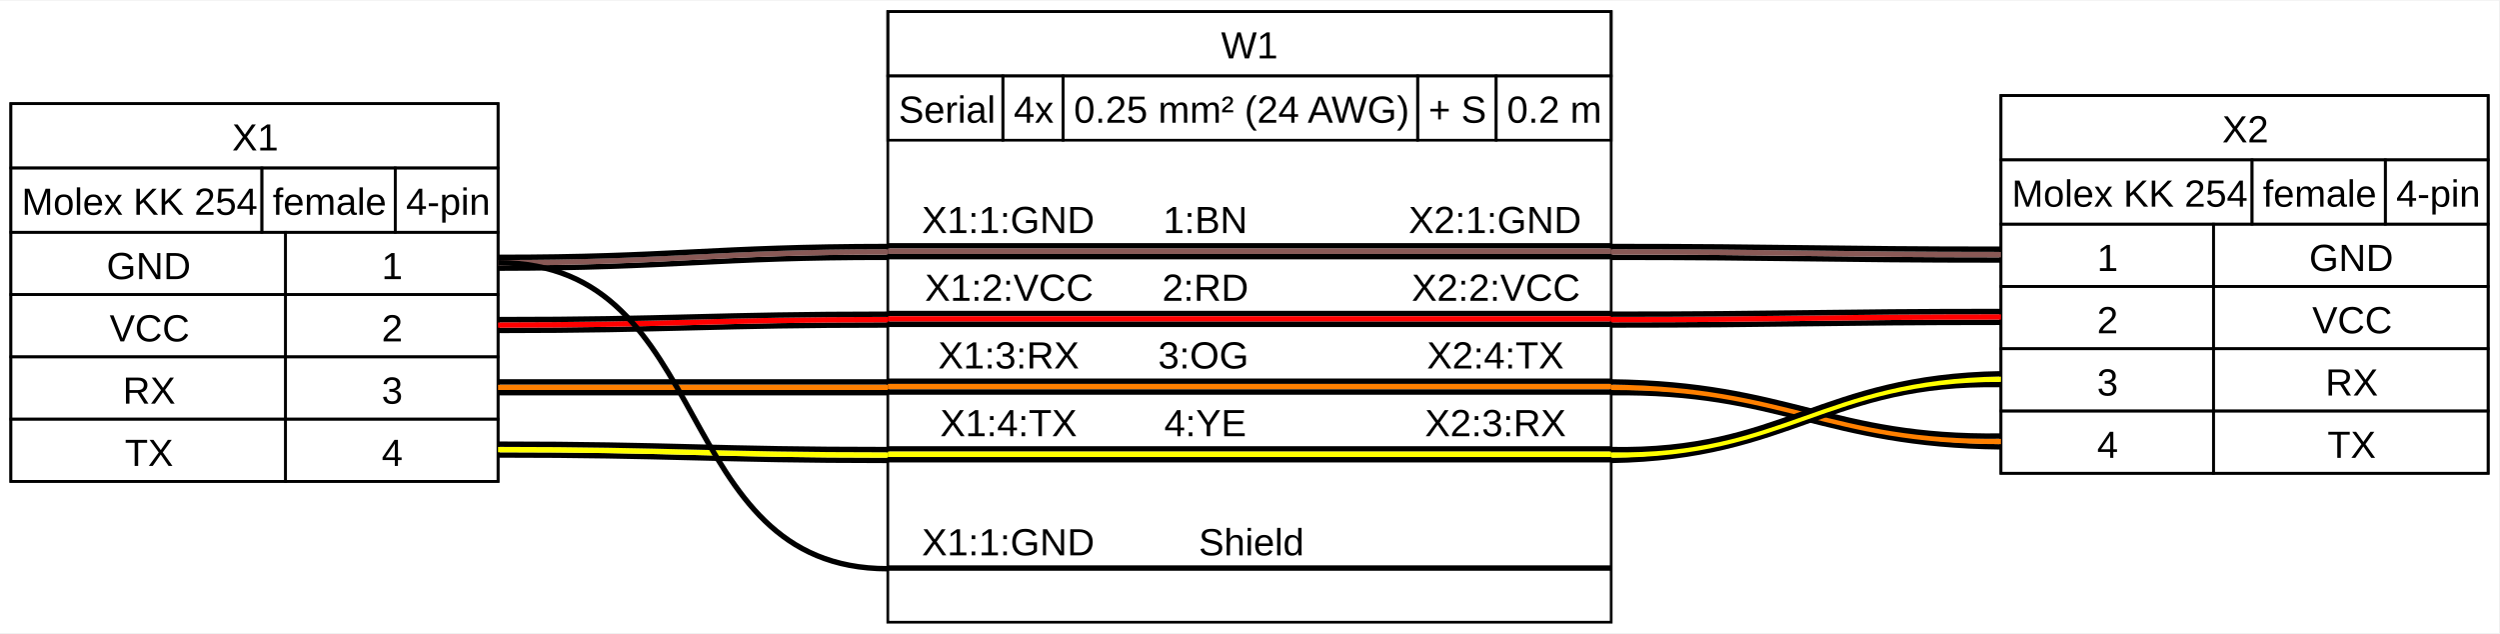
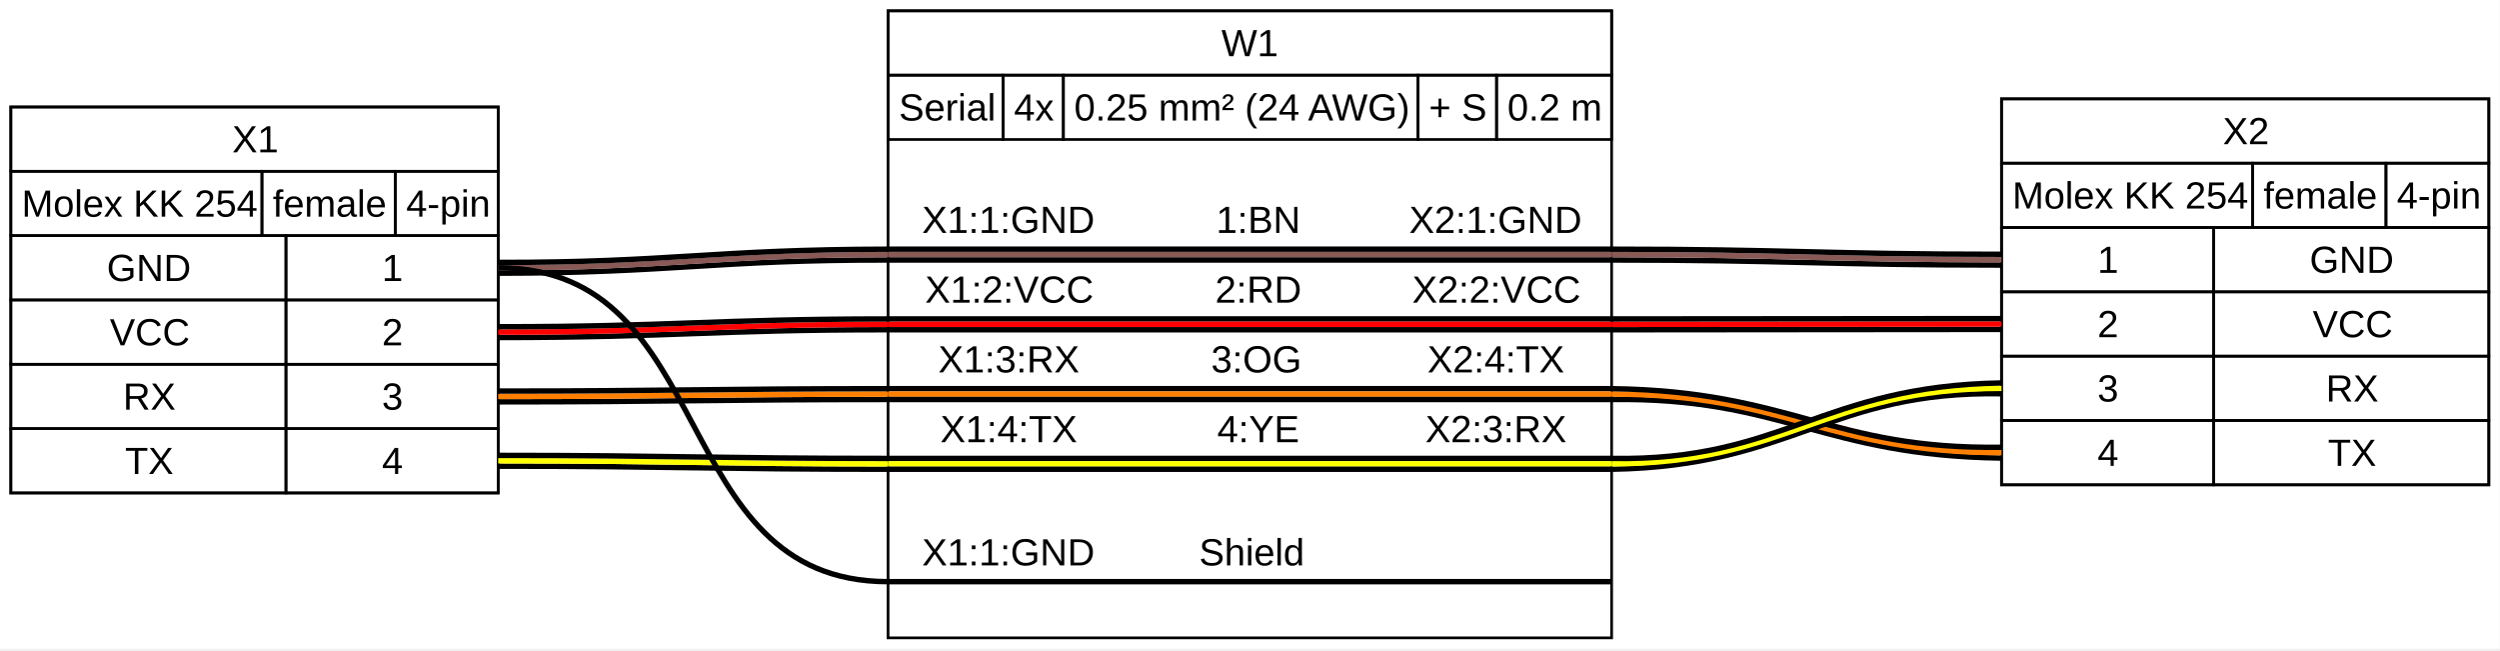
- <svg xmlns="http://www.w3.org/2000/svg" width="923pt" height="234pt" viewBox="0.00 0.00 923.25 233.50">
-   <g id="graph0" class="graph" transform="scale(1 1) rotate(0) translate(4 229.5)">
-     <polygon fill="#ffffff" stroke="none" points="-4,4 -4,-229.5 919.25,-229.5 919.25,4 -4,4" />
+ <svg xmlns="http://www.w3.org/2000/svg" width="923pt" height="240pt" viewBox="0.00 0.00 923.00 240.00">
+   <g id="graph0" class="graph" transform="scale(1 1) rotate(0) translate(4 235.5)">
+     <polygon fill="#ffffff" stroke="none" points="-4,4 -4,-235.5 919.25,-235.5 919.25,4 -4,4" />
    <g id="node1" class="node">
-       <polygon fill="#ffffff" stroke="black" points="180,-191.5 0,-191.5 0,-52 180,-52 180,-191.5" />
-       <polygon fill="none" stroke="black" points="0,-167.75 0,-191.5 180,-191.5 180,-167.75 0,-167.75" />
-       <text text-anchor="start" x="81.75" y="-174.2" font-family="arial" font-size="14.00">X1</text>
-       <polygon fill="none" stroke="black" points="0,-144 0,-167.75 92.75,-167.75 92.75,-144 0,-144" />
-       <text text-anchor="start" x="4" y="-150.45" font-family="arial" font-size="14.00">Molex KK 254</text>
-       <polygon fill="none" stroke="black" points="92.75,-144 92.75,-167.75 142,-167.75 142,-144 92.75,-144" />
-       <text text-anchor="start" x="96.75" y="-150.45" font-family="arial" font-size="14.00">female</text>
-       <polygon fill="none" stroke="black" points="142,-144 142,-167.75 180,-167.75 180,-144 142,-144" />
-       <text text-anchor="start" x="146" y="-150.45" font-family="arial" font-size="14.00">4-pin</text>
-       <polygon fill="none" stroke="black" points="0,-121 0,-144 101.5,-144 101.5,-121 0,-121" />
-       <text text-anchor="start" x="35.38" y="-126.7" font-family="arial" font-size="14.00">GND</text>
-       <polygon fill="none" stroke="black" points="101.5,-121 101.5,-144 180,-144 180,-121 101.5,-121" />
-       <text text-anchor="start" x="137" y="-126.7" font-family="arial" font-size="14.00">1</text>
-       <polygon fill="none" stroke="black" points="0,-98 0,-121 101.5,-121 101.5,-98 0,-98" />
-       <text text-anchor="start" x="36.5" y="-103.7" font-family="arial" font-size="14.00">VCC</text>
-       <polygon fill="none" stroke="black" points="101.5,-98 101.5,-121 180,-121 180,-98 101.5,-98" />
-       <text text-anchor="start" x="137" y="-103.7" font-family="arial" font-size="14.00">2</text>
-       <polygon fill="none" stroke="black" points="0,-75 0,-98 101.5,-98 101.5,-75 0,-75" />
-       <text text-anchor="start" x="41.38" y="-80.7" font-family="arial" font-size="14.00">RX</text>
-       <polygon fill="none" stroke="black" points="101.5,-75 101.5,-98 180,-98 180,-75 101.5,-75" />
-       <text text-anchor="start" x="137" y="-80.7" font-family="arial" font-size="14.00">3</text>
-       <polygon fill="none" stroke="black" points="0,-52 0,-75 101.5,-75 101.5,-52 0,-52" />
-       <text text-anchor="start" x="42.12" y="-57.7" font-family="arial" font-size="14.00">TX</text>
-       <polygon fill="none" stroke="black" points="101.5,-52 101.5,-75 180,-75 180,-52 101.5,-52" />
-       <text text-anchor="start" x="137" y="-57.7" font-family="arial" font-size="14.00">4</text>
+       <polygon fill="#ffffff" stroke="black" points="180,-196 0,-196 0,-53.5 180,-53.5 180,-196" />
+       <polygon fill="none" stroke="black" points="0,-172.25 0,-196 180,-196 180,-172.25 0,-172.25" />
+       <text xml:space="preserve" text-anchor="start" x="81.75" y="-179.25" font-family="arial" font-size="14.00">X1</text>
+       <polygon fill="none" stroke="black" points="0,-148.5 0,-172.25 92.75,-172.25 92.75,-148.5 0,-148.5" />
+       <text xml:space="preserve" text-anchor="start" x="4" y="-155.5" font-family="arial" font-size="14.00">Molex KK 254</text>
+       <polygon fill="none" stroke="black" points="92.75,-148.5 92.75,-172.25 142,-172.25 142,-148.5 92.75,-148.5" />
+       <text xml:space="preserve" text-anchor="start" x="96.75" y="-155.5" font-family="arial" font-size="14.00">female</text>
+       <polygon fill="none" stroke="black" points="142,-148.5 142,-172.25 180,-172.25 180,-148.5 142,-148.5" />
+       <text xml:space="preserve" text-anchor="start" x="146" y="-155.5" font-family="arial" font-size="14.00">4-pin</text>
+       <polygon fill="none" stroke="black" points="0,-124.75 0,-148.5 101.62,-148.5 101.62,-124.75 0,-124.75" />
+       <text xml:space="preserve" text-anchor="start" x="35.44" y="-131.75" font-family="arial" font-size="14.00">GND</text>
+       <polygon fill="none" stroke="black" points="101.62,-124.75 101.62,-148.5 180,-148.5 180,-124.75 101.62,-124.75" />
+       <text xml:space="preserve" text-anchor="start" x="137.06" y="-131.75" font-family="arial" font-size="14.00">1</text>
+       <polygon fill="none" stroke="black" points="0,-101 0,-124.75 101.62,-124.75 101.62,-101 0,-101" />
+       <text xml:space="preserve" text-anchor="start" x="36.56" y="-108" font-family="arial" font-size="14.00">VCC</text>
+       <polygon fill="none" stroke="black" points="101.62,-101 101.62,-124.75 180,-124.75 180,-101 101.62,-101" />
+       <text xml:space="preserve" text-anchor="start" x="137.06" y="-108" font-family="arial" font-size="14.00">2</text>
+       <polygon fill="none" stroke="black" points="0,-77.25 0,-101 101.62,-101 101.62,-77.25 0,-77.25" />
+       <text xml:space="preserve" text-anchor="start" x="41.44" y="-84.25" font-family="arial" font-size="14.00">RX</text>
+       <polygon fill="none" stroke="black" points="101.62,-77.25 101.62,-101 180,-101 180,-77.25 101.62,-77.25" />
+       <text xml:space="preserve" text-anchor="start" x="137.06" y="-84.25" font-family="arial" font-size="14.00">3</text>
+       <polygon fill="none" stroke="black" points="0,-53.5 0,-77.25 101.62,-77.25 101.62,-53.5 0,-53.5" />
+       <text xml:space="preserve" text-anchor="start" x="42.19" y="-60.5" font-family="arial" font-size="14.00">TX</text>
+       <polygon fill="none" stroke="black" points="101.62,-53.5 101.62,-77.25 180,-77.25 180,-53.5 101.62,-53.5" />
+       <text xml:space="preserve" text-anchor="start" x="137.06" y="-60.5" font-family="arial" font-size="14.00">4</text>
    </g>
    <g id="node3" class="node">
-       <polygon fill="#ffffff" stroke="black" points="591.25,-225.5 324,-225.5 324,0 591.25,0 591.25,-225.5" />
-       <polygon fill="none" stroke="black" points="324,-201.75 324,-225.5 591.25,-225.5 591.25,-201.75 324,-201.75" />
-       <text text-anchor="start" x="447.12" y="-208.2" font-family="arial" font-size="14.00">W1</text>
-       <polygon fill="none" stroke="black" points="324,-178 324,-201.75 366.5,-201.75 366.5,-178 324,-178" />
-       <text text-anchor="start" x="328" y="-184.45" font-family="arial" font-size="14.00">Serial</text>
-       <polygon fill="none" stroke="black" points="366.5,-178 366.5,-201.75 388.75,-201.75 388.75,-178 366.5,-178" />
-       <text text-anchor="start" x="370.5" y="-184.45" font-family="arial" font-size="14.00">4x</text>
-       <polygon fill="none" stroke="black" points="388.75,-178 388.75,-201.75 519.75,-201.75 519.75,-178 388.75,-178" />
-       <text text-anchor="start" x="392.75" y="-184.45" font-family="arial" font-size="14.00">0.25 mm² (24 AWG)</text>
-       <polygon fill="none" stroke="black" points="519.75,-178 519.75,-201.75 548.75,-201.75 548.75,-178 519.75,-178" />
-       <text text-anchor="start" x="523.75" y="-184.45" font-family="arial" font-size="14.00">+ S</text>
-       <polygon fill="none" stroke="black" points="548.75,-178 548.75,-201.75 591.25,-201.75 591.25,-178 548.75,-178" />
-       <text text-anchor="start" x="552.75" y="-184.45" font-family="arial" font-size="14.00">0.2 m</text>
-       <text text-anchor="start" x="365.83" y="-162.7" font-family="arial" font-size="14.00"> </text>
-       <text text-anchor="start" x="336.58" y="-143.7" font-family="arial" font-size="14.00">X1:1:GND</text>
-       <text text-anchor="start" x="425.75" y="-143.7" font-family="arial" font-size="14.00">     1:BN    </text>
-       <text text-anchor="start" x="516.42" y="-143.7" font-family="arial" font-size="14.00">X2:1:GND</text>
-       <polygon fill="#000000" stroke="none" points="324,-138 324,-140 591.25,-140 591.25,-138 324,-138" />
-       <polygon fill="#895956" stroke="none" points="324,-136 324,-138 591.25,-138 591.25,-136 324,-136" />
-       <polygon fill="#000000" stroke="none" points="324,-134 324,-136 591.25,-136 591.25,-134 324,-134" />
-       <text text-anchor="start" x="337.71" y="-118.7" font-family="arial" font-size="14.00">X1:2:VCC</text>
-       <text text-anchor="start" x="425.38" y="-118.7" font-family="arial" font-size="14.00">     2:RD    </text>
-       <text text-anchor="start" x="517.54" y="-118.7" font-family="arial" font-size="14.00">X2:2:VCC</text>
-       <polygon fill="#000000" stroke="none" points="324,-113 324,-115 591.25,-115 591.25,-113 324,-113" />
-       <polygon fill="#ff0000" stroke="none" points="324,-111 324,-113 591.25,-113 591.25,-111 324,-111" />
-       <polygon fill="#000000" stroke="none" points="324,-109 324,-111 591.25,-111 591.25,-109 324,-109" />
-       <text text-anchor="start" x="342.58" y="-93.7" font-family="arial" font-size="14.00">X1:3:RX</text>
-       <text text-anchor="start" x="423.88" y="-93.7" font-family="arial" font-size="14.00">     3:OG    </text>
-       <text text-anchor="start" x="523.17" y="-93.7" font-family="arial" font-size="14.00">X2:4:TX</text>
-       <polygon fill="#000000" stroke="none" points="324,-88 324,-90 591.25,-90 591.25,-88 324,-88" />
-       <polygon fill="#ff8000" stroke="none" points="324,-86 324,-88 591.25,-88 591.25,-86 324,-86" />
-       <polygon fill="#000000" stroke="none" points="324,-84 324,-86 591.25,-86 591.25,-84 324,-84" />
-       <text text-anchor="start" x="343.33" y="-68.7" font-family="arial" font-size="14.00">X1:4:TX</text>
-       <text text-anchor="start" x="426.12" y="-68.7" font-family="arial" font-size="14.00">     4:YE    </text>
-       <text text-anchor="start" x="522.42" y="-68.7" font-family="arial" font-size="14.00">X2:3:RX</text>
-       <polygon fill="#000000" stroke="none" points="324,-63 324,-65 591.25,-65 591.25,-63 324,-63" />
-       <polygon fill="#ffff00" stroke="none" points="324,-61 324,-63 591.25,-63 591.25,-61 324,-61" />
-       <polygon fill="#000000" stroke="none" points="324,-59 324,-61 591.25,-61 591.25,-59 324,-59" />
-       <text text-anchor="start" x="365.83" y="-43.7" font-family="arial" font-size="14.00"> </text>
-       <text text-anchor="start" x="336.58" y="-24.7" font-family="arial" font-size="14.00">X1:1:GND</text>
-       <text text-anchor="start" x="438.88" y="-24.7" font-family="arial" font-size="14.00">Shield</text>
-       <polygon fill="#000000" stroke="none" points="324,-19 324,-21 591.25,-21 591.25,-19 324,-19" />
-       <text text-anchor="start" x="365.83" y="-3.7" font-family="arial" font-size="14.00"> </text>
+       <polygon fill="#ffffff" stroke="black" points="591.25,-231.5 324,-231.5 324,0 591.25,0 591.25,-231.5" />
+       <polygon fill="none" stroke="black" points="324,-207.75 324,-231.5 591.25,-231.5 591.25,-207.75 324,-207.75" />
+       <text xml:space="preserve" text-anchor="start" x="447.12" y="-214.75" font-family="arial" font-size="14.00">W1</text>
+       <polygon fill="none" stroke="black" points="324,-184 324,-207.75 366.5,-207.75 366.5,-184 324,-184" />
+       <text xml:space="preserve" text-anchor="start" x="328" y="-191" font-family="arial" font-size="14.00">Serial</text>
+       <polygon fill="none" stroke="black" points="366.5,-184 366.5,-207.75 388.75,-207.75 388.75,-184 366.5,-184" />
+       <text xml:space="preserve" text-anchor="start" x="370.5" y="-191" font-family="arial" font-size="14.00">4x</text>
+       <polygon fill="none" stroke="black" points="388.75,-184 388.75,-207.75 519.75,-207.75 519.75,-184 388.75,-184" />
+       <text xml:space="preserve" text-anchor="start" x="392.75" y="-191" font-family="arial" font-size="14.00">0.25 mm² (24 AWG)</text>
+       <polygon fill="none" stroke="black" points="519.75,-184 519.75,-207.75 548.75,-207.75 548.75,-184 519.75,-184" />
+       <text xml:space="preserve" text-anchor="start" x="523.75" y="-191" font-family="arial" font-size="14.00">+ S</text>
+       <polygon fill="none" stroke="black" points="548.75,-184 548.75,-207.75 591.25,-207.75 591.25,-184 548.75,-184" />
+       <text xml:space="preserve" text-anchor="start" x="552.75" y="-191" font-family="arial" font-size="14.00">0.2 m</text>
+       <text xml:space="preserve" text-anchor="start" x="365.79" y="-169.25" font-family="arial" font-size="14.00"> </text>
+       <text xml:space="preserve" text-anchor="start" x="336.54" y="-149.5" font-family="arial" font-size="14.00">X1:1:GND</text>
+       <text xml:space="preserve" text-anchor="start" x="425.75" y="-149.5" font-family="arial" font-size="14.00">     1:BN    </text>
+       <text xml:space="preserve" text-anchor="start" x="516.46" y="-149.5" font-family="arial" font-size="14.00">X2:1:GND</text>
+       <polygon fill="#000000" stroke="none" points="324,-142.5 324,-144.5 591.25,-144.5 591.25,-142.5 324,-142.5" />
+       <polygon fill="#895956" stroke="none" points="324,-140.5 324,-142.5 591.25,-142.5 591.25,-140.5 324,-140.5" />
+       <polygon fill="#000000" stroke="none" points="324,-138.5 324,-140.5 591.25,-140.5 591.25,-138.5 324,-138.5" />
+       <text xml:space="preserve" text-anchor="start" x="337.67" y="-123.75" font-family="arial" font-size="14.00">X1:2:VCC</text>
+       <text xml:space="preserve" text-anchor="start" x="425.38" y="-123.75" font-family="arial" font-size="14.00">     2:RD    </text>
+       <text xml:space="preserve" text-anchor="start" x="517.58" y="-123.75" font-family="arial" font-size="14.00">X2:2:VCC</text>
+       <polygon fill="#000000" stroke="none" points="324,-116.75 324,-118.75 591.25,-118.75 591.25,-116.75 324,-116.75" />
+       <polygon fill="#ff0000" stroke="none" points="324,-114.75 324,-116.75 591.25,-116.75 591.25,-114.75 324,-114.75" />
+       <polygon fill="#000000" stroke="none" points="324,-112.75 324,-114.75 591.25,-114.75 591.25,-112.75 324,-112.75" />
+       <text xml:space="preserve" text-anchor="start" x="342.54" y="-98" font-family="arial" font-size="14.00">X1:3:RX</text>
+       <text xml:space="preserve" text-anchor="start" x="423.88" y="-98" font-family="arial" font-size="14.00">     3:OG    </text>
+       <text xml:space="preserve" text-anchor="start" x="523.21" y="-98" font-family="arial" font-size="14.00">X2:4:TX</text>
+       <polygon fill="#000000" stroke="none" points="324,-91 324,-93 591.25,-93 591.25,-91 324,-91" />
+       <polygon fill="#ff8000" stroke="none" points="324,-89 324,-91 591.25,-91 591.25,-89 324,-89" />
+       <polygon fill="#000000" stroke="none" points="324,-87 324,-89 591.25,-89 591.25,-87 324,-87" />
+       <text xml:space="preserve" text-anchor="start" x="343.29" y="-72.25" font-family="arial" font-size="14.00">X1:4:TX</text>
+       <text xml:space="preserve" text-anchor="start" x="426.12" y="-72.25" font-family="arial" font-size="14.00">     4:YE    </text>
+       <text xml:space="preserve" text-anchor="start" x="522.46" y="-72.25" font-family="arial" font-size="14.00">X2:3:RX</text>
+       <polygon fill="#000000" stroke="none" points="324,-65.25 324,-67.25 591.25,-67.25 591.25,-65.25 324,-65.25" />
+       <polygon fill="#ffff00" stroke="none" points="324,-63.25 324,-65.25 591.25,-65.25 591.25,-63.25 324,-63.25" />
+       <polygon fill="#000000" stroke="none" points="324,-61.25 324,-63.25 591.25,-63.25 591.25,-61.25 324,-61.25" />
+       <text xml:space="preserve" text-anchor="start" x="365.79" y="-46.5" font-family="arial" font-size="14.00"> </text>
+       <text xml:space="preserve" text-anchor="start" x="336.54" y="-26.75" font-family="arial" font-size="14.00">X1:1:GND</text>
+       <text xml:space="preserve" text-anchor="start" x="438.88" y="-26.75" font-family="arial" font-size="14.00">Shield</text>
+       <polygon fill="#000000" stroke="none" points="324,-19.75 324,-21.75 591.25,-21.75 591.25,-19.75 324,-19.75" />
+       <text xml:space="preserve" text-anchor="start" x="365.79" y="-5" font-family="arial" font-size="14.00"> </text>
    </g>
    <g id="edge1" class="edge">
-       <path fill="none" stroke="#000000" stroke-width="2" d="M180,-130.75C244.51,-130.81 260.46,-134.81 324,-134.75" />
-       <path fill="none" stroke="#895956" stroke-width="2" d="M180,-132.75C244.02,-132.75 259.98,-136.75 324,-136.75" />
-       <path fill="none" stroke="#000000" stroke-width="2" d="M180,-134.75C243.54,-134.69 259.49,-138.69 324,-138.75" />
+       <path fill="none" stroke="#000000" stroke-width="2" d="M180,-134.63C244.62,-134.71 260.55,-139.59 324,-139.5" />
+       <path fill="none" stroke="#895956" stroke-width="2" d="M180,-136.62C244.04,-136.63 259.96,-141.5 324,-141.5" />
+       <path fill="none" stroke="#000000" stroke-width="2" d="M180,-138.62C243.45,-138.54 259.38,-143.41 324,-143.5" />
    </g>
    <g id="edge3" class="edge">
-       <path fill="none" stroke="#000000" stroke-width="2" d="M180,-107.75C244.25,-107.77 260.24,-109.77 324,-109.75" />
-       <path fill="none" stroke="#ff0000" stroke-width="2" d="M180,-109.75C244.01,-109.75 259.99,-111.75 324,-111.75" />
-       <path fill="none" stroke="#000000" stroke-width="2" d="M180,-111.75C243.76,-111.73 259.75,-113.73 324,-113.75" />
+       <path fill="none" stroke="#000000" stroke-width="2" d="M180,-110.88C244.37,-110.91 260.34,-113.78 324,-113.75" />
+       <path fill="none" stroke="#ff0000" stroke-width="2" d="M180,-112.88C244.01,-112.87 259.99,-115.75 324,-115.75" />
+       <path fill="none" stroke="#000000" stroke-width="2" d="M180,-114.87C243.66,-114.84 259.63,-117.72 324,-117.75" />
    </g>
    <g id="edge5" class="edge">
-       <path fill="none" stroke="#000000" stroke-width="2" d="M180,-84.75C244,-84.75 260,-84.75 324,-84.75" />
-       <path fill="none" stroke="#ff8000" stroke-width="2" d="M180,-86.75C244,-86.75 260,-86.75 324,-86.75" />
-       <path fill="none" stroke="#000000" stroke-width="2" d="M180,-88.75C244,-88.75 260,-88.75 324,-88.75" />
+       <path fill="none" stroke="#000000" stroke-width="2" d="M180,-87.13C244.11,-87.13 260.11,-88 324,-88" />
+       <path fill="none" stroke="#ff8000" stroke-width="2" d="M180,-89.13C244,-89.12 260,-90 324,-90" />
+       <path fill="none" stroke="#000000" stroke-width="2" d="M180,-91.12C243.89,-91.12 259.89,-92 324,-92" />
    </g>
    <g id="edge7" class="edge">
-       <path fill="none" stroke="#000000" stroke-width="2" d="M180,-61.75C243.76,-61.77 259.75,-59.77 324,-59.75" />
-       <path fill="none" stroke="#ffff00" stroke-width="2" d="M180,-63.75C244.01,-63.75 259.99,-61.75 324,-61.75" />
-       <path fill="none" stroke="#000000" stroke-width="2" d="M180,-65.75C244.25,-65.73 260.24,-63.73 324,-63.75" />
+       <path fill="none" stroke="#000000" stroke-width="2" d="M180,-63.38C243.86,-63.38 259.86,-62.25 324,-62.25" />
+       <path fill="none" stroke="#ffff00" stroke-width="2" d="M180,-65.38C244,-65.38 260,-64.25 324,-64.25" />
+       <path fill="none" stroke="#000000" stroke-width="2" d="M180,-67.37C244.14,-67.37 260.14,-66.25 324,-66.25" />
    </g>
    <g id="edge9" class="edge">
-       <path fill="none" stroke="#000000" stroke-width="2" d="M180,-132.75C261.35,-132.75 242.65,-19.75 324,-19.75" />
+       <path fill="none" stroke="#000000" stroke-width="2" d="M180,-136.62C262.15,-136.62 241.85,-20.75 324,-20.75" />
    </g>
    <g id="node2" class="node">
-       <polygon fill="#ffffff" stroke="black" points="915.25,-194.5 735.25,-194.5 735.25,-55 915.25,-55 915.25,-194.5" />
-       <polygon fill="none" stroke="black" points="735.25,-170.75 735.25,-194.5 915.25,-194.5 915.25,-170.75 735.25,-170.75" />
-       <text text-anchor="start" x="817" y="-177.2" font-family="arial" font-size="14.00">X2</text>
-       <polygon fill="none" stroke="black" points="735.25,-147 735.25,-170.75 828,-170.75 828,-147 735.25,-147" />
-       <text text-anchor="start" x="739.25" y="-153.45" font-family="arial" font-size="14.00">Molex KK 254</text>
-       <polygon fill="none" stroke="black" points="828,-147 828,-170.75 877.25,-170.75 877.25,-147 828,-147" />
-       <text text-anchor="start" x="832" y="-153.45" font-family="arial" font-size="14.00">female</text>
-       <polygon fill="none" stroke="black" points="877.25,-147 877.25,-170.75 915.25,-170.75 915.25,-147 877.25,-147" />
-       <text text-anchor="start" x="881.25" y="-153.45" font-family="arial" font-size="14.00">4-pin</text>
-       <polygon fill="none" stroke="black" points="735.25,-124 735.25,-147 813.75,-147 813.75,-124 735.25,-124" />
-       <text text-anchor="start" x="770.75" y="-129.7" font-family="arial" font-size="14.00">1</text>
-       <polygon fill="none" stroke="black" points="813.75,-124 813.75,-147 915.25,-147 915.25,-124 813.75,-124" />
-       <text text-anchor="start" x="849.12" y="-129.7" font-family="arial" font-size="14.00">GND</text>
-       <polygon fill="none" stroke="black" points="735.25,-101 735.25,-124 813.75,-124 813.75,-101 735.25,-101" />
-       <text text-anchor="start" x="770.75" y="-106.7" font-family="arial" font-size="14.00">2</text>
-       <polygon fill="none" stroke="black" points="813.75,-101 813.75,-124 915.25,-124 915.25,-101 813.75,-101" />
-       <text text-anchor="start" x="850.25" y="-106.7" font-family="arial" font-size="14.00">VCC</text>
-       <polygon fill="none" stroke="black" points="735.25,-78 735.25,-101 813.75,-101 813.75,-78 735.25,-78" />
-       <text text-anchor="start" x="770.75" y="-83.7" font-family="arial" font-size="14.00">3</text>
-       <polygon fill="none" stroke="black" points="813.75,-78 813.75,-101 915.25,-101 915.25,-78 813.75,-78" />
-       <text text-anchor="start" x="855.12" y="-83.7" font-family="arial" font-size="14.00">RX</text>
-       <polygon fill="none" stroke="black" points="735.25,-55 735.25,-78 813.75,-78 813.75,-55 735.25,-55" />
-       <text text-anchor="start" x="770.75" y="-60.7" font-family="arial" font-size="14.00">4</text>
-       <polygon fill="none" stroke="black" points="813.75,-55 813.75,-78 915.25,-78 915.25,-55 813.75,-55" />
-       <text text-anchor="start" x="855.88" y="-60.7" font-family="arial" font-size="14.00">TX</text>
+       <polygon fill="#ffffff" stroke="black" points="915.25,-199 735.25,-199 735.25,-56.5 915.25,-56.5 915.25,-199" />
+       <polygon fill="none" stroke="black" points="735.25,-175.25 735.25,-199 915.25,-199 915.25,-175.25 735.25,-175.25" />
+       <text xml:space="preserve" text-anchor="start" x="817" y="-182.25" font-family="arial" font-size="14.00">X2</text>
+       <polygon fill="none" stroke="black" points="735.25,-151.5 735.25,-175.25 828,-175.25 828,-151.5 735.25,-151.5" />
+       <text xml:space="preserve" text-anchor="start" x="739.25" y="-158.5" font-family="arial" font-size="14.00">Molex KK 254</text>
+       <polygon fill="none" stroke="black" points="828,-151.5 828,-175.25 877.25,-175.25 877.25,-151.5 828,-151.5" />
+       <text xml:space="preserve" text-anchor="start" x="832" y="-158.5" font-family="arial" font-size="14.00">female</text>
+       <polygon fill="none" stroke="black" points="877.25,-151.5 877.25,-175.25 915.25,-175.25 915.25,-151.5 877.25,-151.5" />
+       <text xml:space="preserve" text-anchor="start" x="881.25" y="-158.5" font-family="arial" font-size="14.00">4-pin</text>
+       <polygon fill="none" stroke="black" points="735.25,-127.75 735.25,-151.5 813.62,-151.5 813.62,-127.75 735.25,-127.75" />
+       <text xml:space="preserve" text-anchor="start" x="770.69" y="-134.75" font-family="arial" font-size="14.00">1</text>
+       <polygon fill="none" stroke="black" points="813.62,-127.75 813.62,-151.5 915.25,-151.5 915.25,-127.75 813.62,-127.75" />
+       <text xml:space="preserve" text-anchor="start" x="849.06" y="-134.75" font-family="arial" font-size="14.00">GND</text>
+       <polygon fill="none" stroke="black" points="735.25,-104 735.25,-127.75 813.62,-127.75 813.62,-104 735.25,-104" />
+       <text xml:space="preserve" text-anchor="start" x="770.69" y="-111" font-family="arial" font-size="14.00">2</text>
+       <polygon fill="none" stroke="black" points="813.62,-104 813.62,-127.75 915.25,-127.75 915.25,-104 813.62,-104" />
+       <text xml:space="preserve" text-anchor="start" x="850.19" y="-111" font-family="arial" font-size="14.00">VCC</text>
+       <polygon fill="none" stroke="black" points="735.25,-80.25 735.25,-104 813.62,-104 813.62,-80.25 735.25,-80.25" />
+       <text xml:space="preserve" text-anchor="start" x="770.69" y="-87.25" font-family="arial" font-size="14.00">3</text>
+       <polygon fill="none" stroke="black" points="813.62,-80.25 813.62,-104 915.25,-104 915.25,-80.25 813.62,-80.25" />
+       <text xml:space="preserve" text-anchor="start" x="855.06" y="-87.25" font-family="arial" font-size="14.00">RX</text>
+       <polygon fill="none" stroke="black" points="735.25,-56.5 735.25,-80.25 813.62,-80.25 813.62,-56.5 735.25,-56.5" />
+       <text xml:space="preserve" text-anchor="start" x="770.69" y="-63.5" font-family="arial" font-size="14.00">4</text>
+       <polygon fill="none" stroke="black" points="813.62,-56.5 813.62,-80.25 915.25,-80.25 915.25,-56.5 813.62,-56.5" />
+       <text xml:space="preserve" text-anchor="start" x="855.81" y="-63.5" font-family="arial" font-size="14.00">TX</text>
    </g>
    <g id="edge2" class="edge">
-       <path fill="none" stroke="#000000" stroke-width="2" d="M591.25,-134.75C655.13,-134.75 671.12,-133.75 735.25,-133.75" />
-       <path fill="none" stroke="#895956" stroke-width="2" d="M591.25,-136.75C655.25,-136.75 671.25,-135.75 735.25,-135.75" />
-       <path fill="none" stroke="#000000" stroke-width="2" d="M591.25,-138.75C655.38,-138.75 671.37,-137.75 735.25,-137.75" />
+       <path fill="none" stroke="#000000" stroke-width="2" d="M591.25,-139.5C655.02,-139.51 671.01,-137.64 735.25,-137.63" />
+       <path fill="none" stroke="#895956" stroke-width="2" d="M591.25,-141.5C655.26,-141.5 671.24,-139.62 735.25,-139.62" />
+       <path fill="none" stroke="#000000" stroke-width="2" d="M591.25,-143.5C655.49,-143.49 671.48,-141.61 735.25,-141.62" />
    </g>
    <g id="edge4" class="edge">
-       <path fill="none" stroke="#000000" stroke-width="2" d="M591.25,-109.75C655.38,-109.75 671.37,-110.75 735.25,-110.75" />
-       <path fill="none" stroke="#ff0000" stroke-width="2" d="M591.25,-111.75C655.25,-111.75 671.25,-112.75 735.25,-112.75" />
-       <path fill="none" stroke="#000000" stroke-width="2" d="M591.25,-113.75C655.13,-113.75 671.12,-114.75 735.25,-114.75" />
+       <path fill="none" stroke="#000000" stroke-width="2" d="M591.25,-113.75C655.27,-113.75 671.27,-113.88 735.25,-113.88" />
+       <path fill="none" stroke="#ff0000" stroke-width="2" d="M591.25,-115.75C655.25,-115.75 671.25,-115.87 735.25,-115.87" />
+       <path fill="none" stroke="#000000" stroke-width="2" d="M591.25,-117.75C655.23,-117.75 671.23,-117.87 735.25,-117.87" />
    </g>
    <g id="edge6" class="edge">
-       <path fill="none" stroke="#000000" stroke-width="2" d="M591.25,-84.75C654.26,-85.56 669.03,-65.56 735.25,-64.75" />
-       <path fill="none" stroke="#ff8000" stroke-width="2" d="M591.25,-86.75C655.86,-86.75 670.64,-66.75 735.25,-66.75" />
-       <path fill="none" stroke="#000000" stroke-width="2" d="M591.25,-88.75C657.47,-87.94 672.24,-67.94 735.25,-68.75" />
+       <path fill="none" stroke="#000000" stroke-width="2" d="M591.25,-88C654.31,-88.88 668.87,-67.26 735.25,-66.38" />
+       <path fill="none" stroke="#ff8000" stroke-width="2" d="M591.25,-90C655.97,-90 670.53,-68.38 735.25,-68.38" />
+       <path fill="none" stroke="#000000" stroke-width="2" d="M591.25,-92C657.63,-91.12 672.19,-69.49 735.25,-70.37" />
    </g>
    <g id="edge8" class="edge">
-       <path fill="none" stroke="#000000" stroke-width="2" d="M591.25,-59.75C658.25,-60.88 671.85,-88.88 735.25,-87.75" />
-       <path fill="none" stroke="#ffff00" stroke-width="2" d="M591.25,-61.75C656.45,-61.75 670.05,-89.75 735.25,-89.75" />
-       <path fill="none" stroke="#000000" stroke-width="2" d="M591.25,-63.75C654.65,-62.62 668.25,-90.62 735.25,-91.75" />
+       <path fill="none" stroke="#000000" stroke-width="2" d="M591.25,-62.25C658.23,-63.37 671.86,-91.25 735.25,-90.13" />
+       <path fill="none" stroke="#ffff00" stroke-width="2" d="M591.25,-64.25C656.44,-64.25 670.06,-92.13 735.25,-92.12" />
+       <path fill="none" stroke="#000000" stroke-width="2" d="M591.25,-66.25C654.64,-65.13 668.27,-93 735.25,-94.12" />
    </g>
  </g>
</svg>
